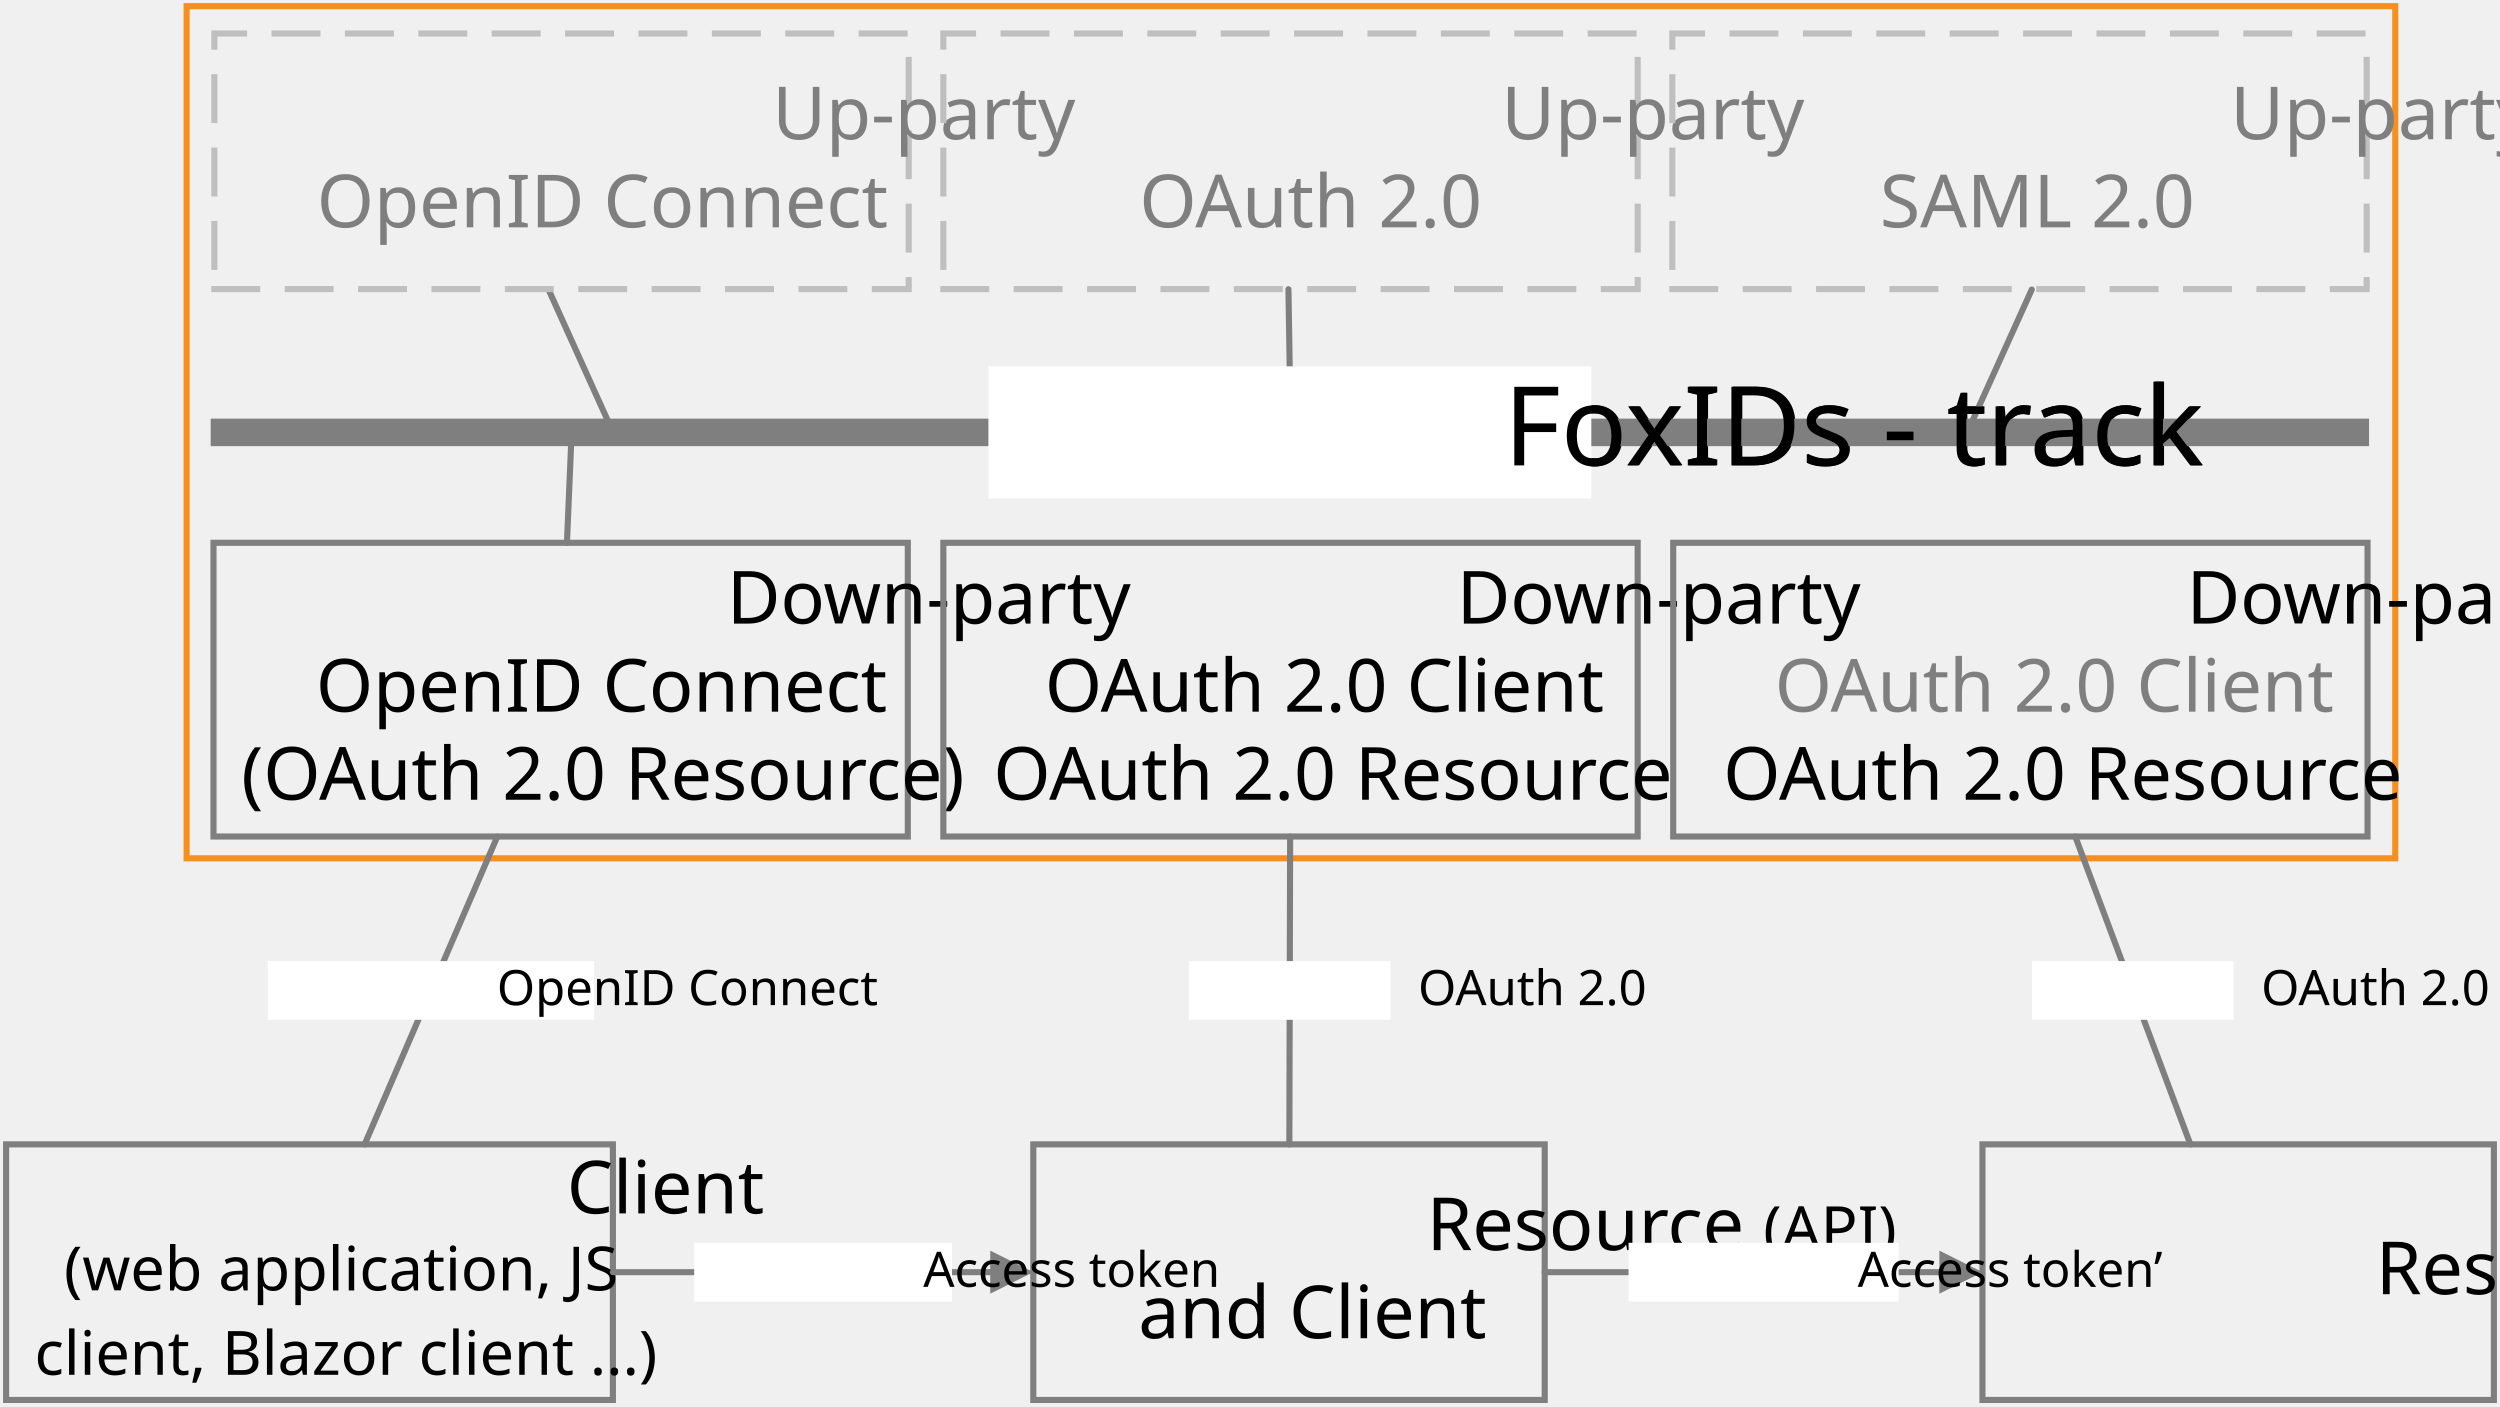
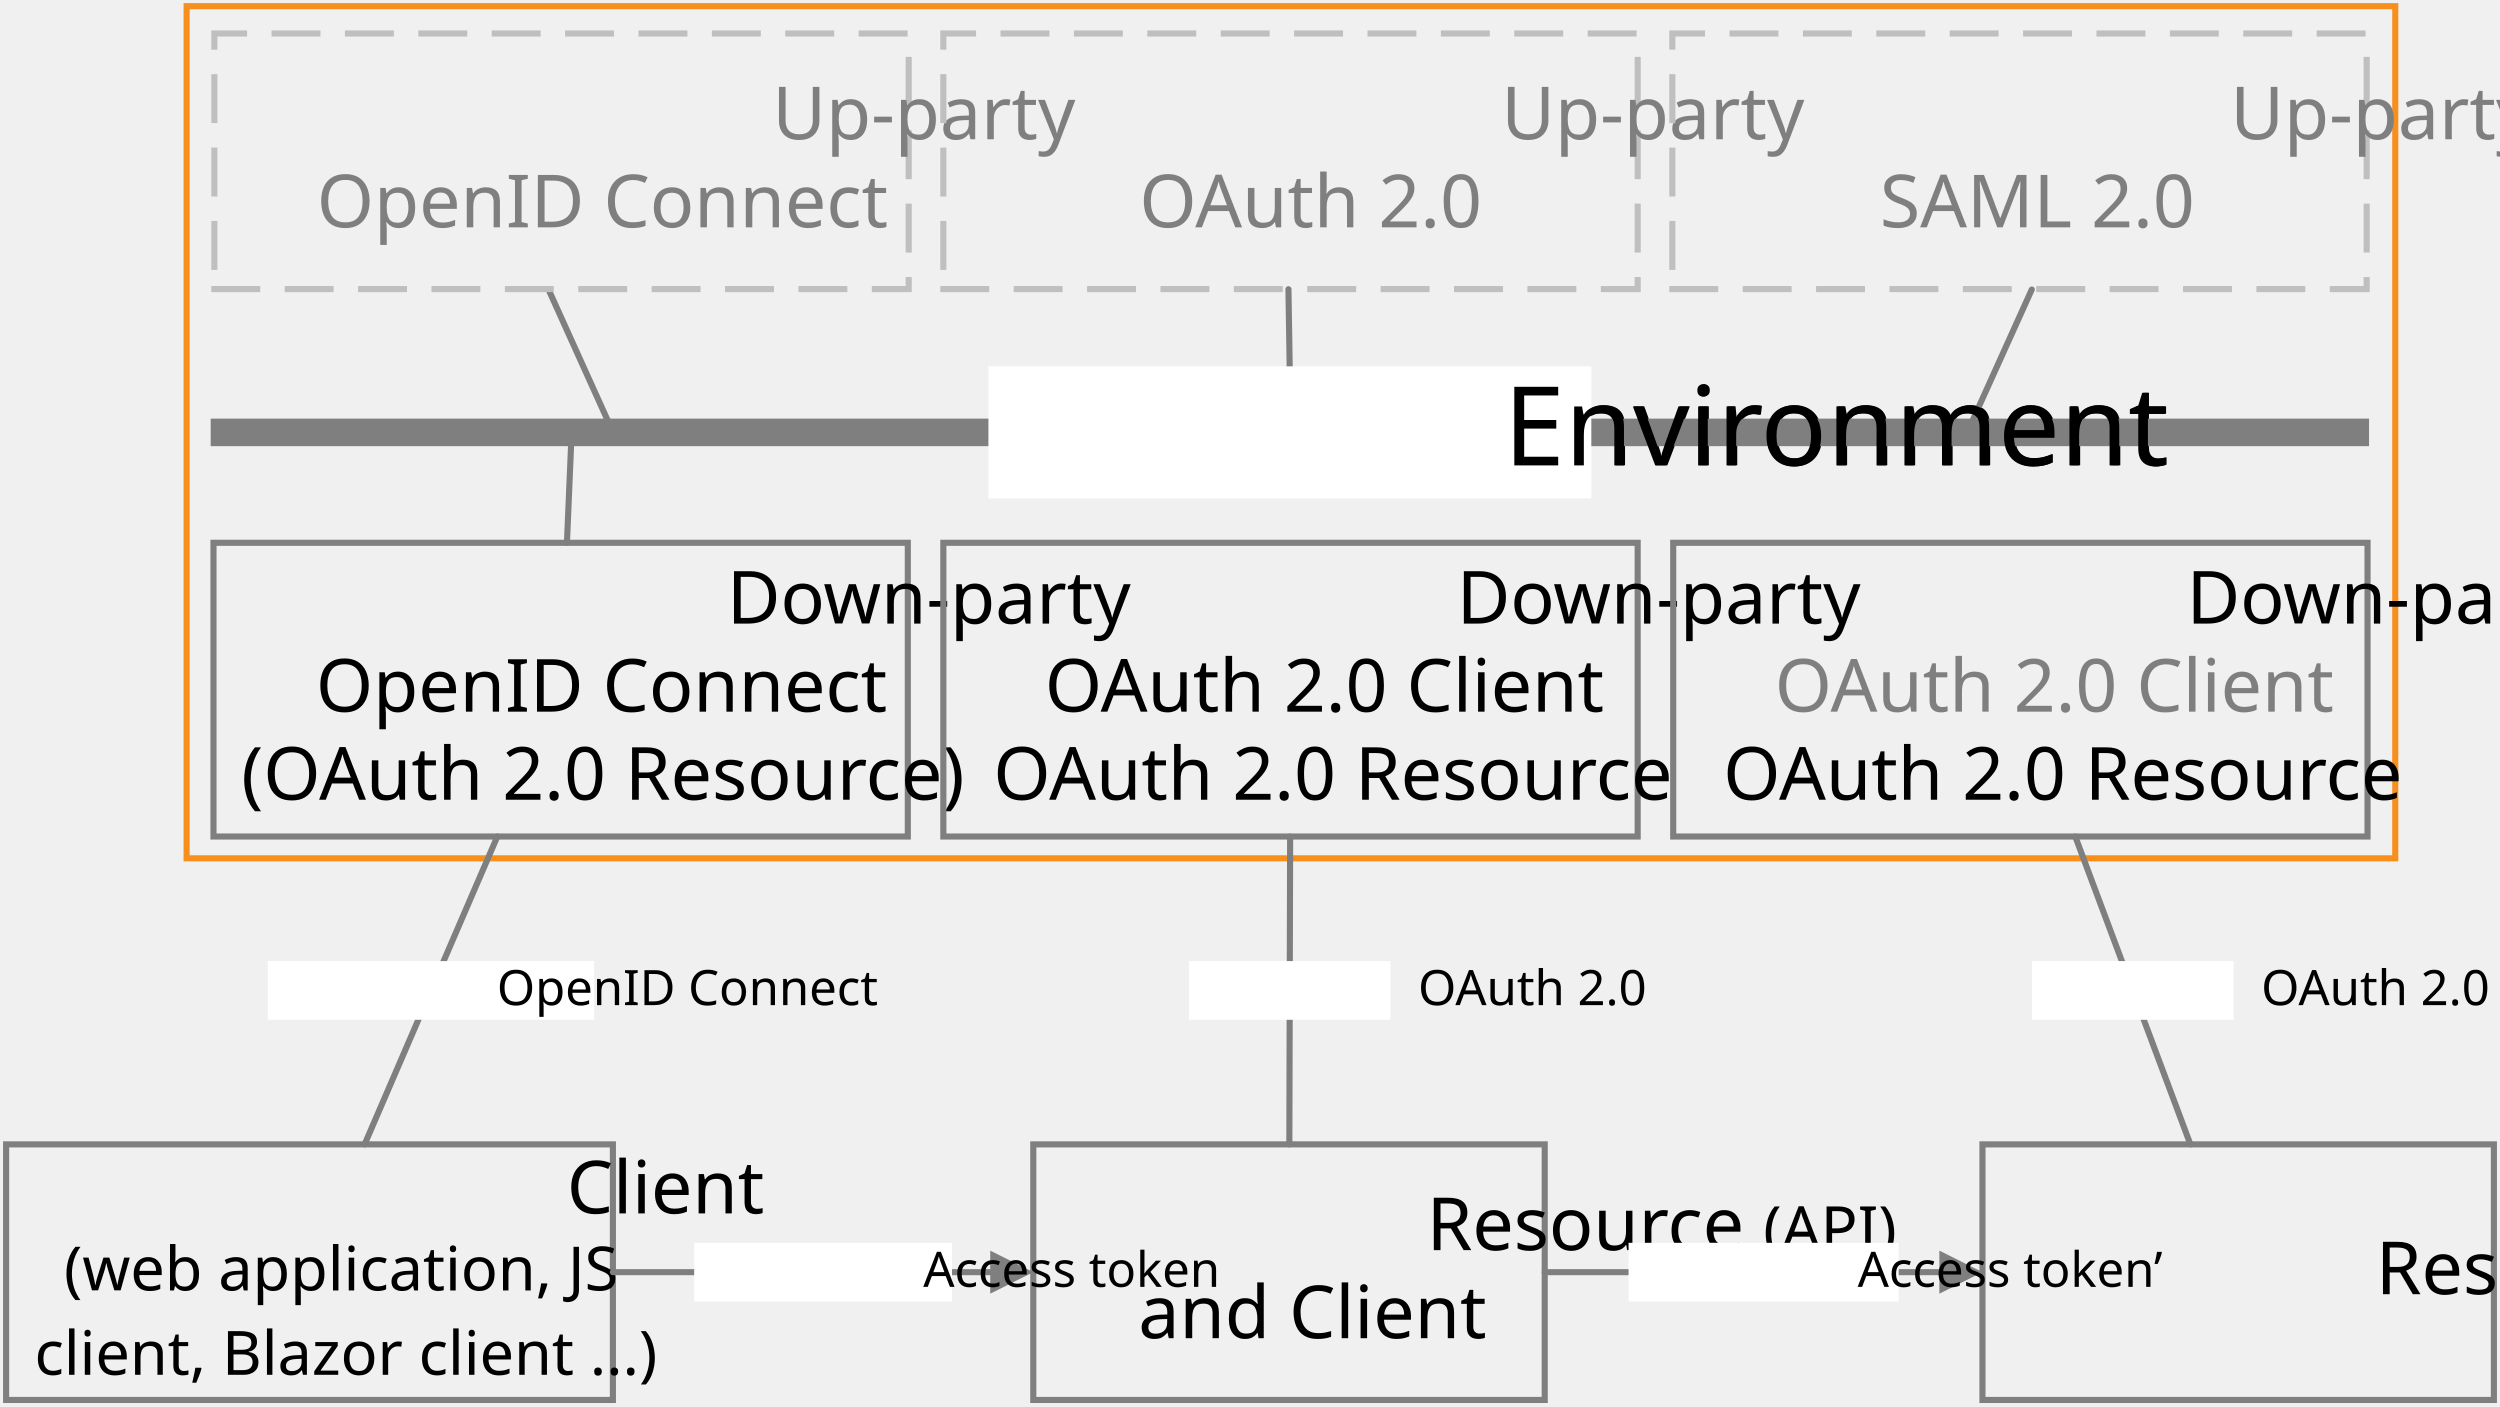
<svg xmlns="http://www.w3.org/2000/svg" xmlns:ns1="http://schemas.microsoft.com/visio/2003/SVGExtensions/" xmlns:xlink="http://www.w3.org/1999/xlink" width="5.677in" height="3.193in" viewBox="0 0 408.772 229.897" xml:space="preserve" color-interpolation-filters="sRGB" class="st17">
  <ns1:documentProperties ns1:langID="1033" ns1:metric="true" ns1:viewMarkup="false" />
  <style type="text/css">
	
		.st1 {fill:none;stroke:#f78f1e;stroke-width:1}
		.st2 {fill:#000000;font-family:Calibri;font-size:1.5em}
		.st3 {fill:none;stroke:#7f7f7f;stroke-width:1}
		.st4 {fill:#000000;font-family:Calibri;font-size:1em}
		.st5 {font-size:1em}
		.st6 {font-size:0.833em}
		.st7 {stroke:#7f7f7f;stroke-linecap:round;stroke-linejoin:round;stroke-width:1}
		.st8 {fill:#ffffff;stroke:none;stroke-linecap:butt;stroke-width:7.2}
		.st9 {fill:#000000;font-family:Calibri;font-size:0.667em}
		.st10 {fill:#7f7f7f;font-size:1em}
		.st11 {marker-end:url(#mrkr4-53);stroke:#7f7f7f;stroke-linecap:round;stroke-linejoin:round;stroke-width:1}
		.st12 {fill:#7f7f7f;fill-opacity:1;stroke:#7f7f7f;stroke-opacity:1;stroke-width:0.284}
		.st13 {fill:#4672c4;stroke:#7f7f7f;stroke-width:0.25}
		.st14 {fill:none;stroke:#bfbfbf;stroke-dasharray:7,5;stroke-width:1}
		.st15 {fill:#7f7f7f;font-family:Calibri;font-size:1em}
		.st16 {stroke:#7f7f7f;stroke-linecap:butt;stroke-width:4.5}
		.st17 {fill:none;fill-rule:evenodd;font-size:12px;overflow:visible;stroke-linecap:square;stroke-miterlimit:3}
	
	</style>
  <defs id="Markers">
    <g id="lend4">
      <path d="M 2 1 L 0 0 L 2 -1 L 2 1 " style="stroke:none" />
    </g>
    <marker id="mrkr4-53" class="st12" ns1:arrowType="4" ns1:arrowSize="2" ns1:setback="7.04" refX="-7.04" orient="auto" markerUnits="strokeWidth" overflow="visible">
      <use xlink:href="#lend4" transform="scale(-3.52,-3.52) " />
    </marker>
  </defs>
  <g ns1:mID="0" ns1:index="1" ns1:groupContext="foregroundPage">
    <ns1:pageProperties ns1:drawingScale="0.0393701" ns1:pageScale="0.0393701" ns1:drawingUnits="24" ns1:shadowOffsetX="8.50394" ns1:shadowOffsetY="-8.50394" />
    <ns1:layer ns1:name="Connector" ns1:index="0" />
    <g id="shape30-1" ns1:mID="30" ns1:groupContext="shape" transform="translate(30.5129,-89.5608)">
      <ns1:userDefs>
        <ns1:ud ns1:nameU="visVersion" ns1:val="VT0(15):26" />
      </ns1:userDefs>
      <ns1:textBlock ns1:margins="rect(4,4,4,4)" ns1:tabSpace="42.5197" />
      <ns1:textRect cx="180.567" cy="160.229" width="361.14" height="139.336" />
      <rect x="0" y="90.561" width="361.134" height="139.336" class="st1" />
      <text x="131.28" y="165.63" class="st2" ns1:langID="1033">
        <ns1:paragraph ns1:horizAlign="1" />
-         <ns1:tabList />FoxIDs - track</text>
+         <ns1:tabList />Environment</text>
    </g>
    <g id="shape32-4" ns1:mID="32" ns1:groupContext="shape" transform="translate(34.9066,-93.126)">
      <ns1:userDefs>
        <ns1:ud ns1:nameU="visVersion" ns1:val="VT0(15):26" />
      </ns1:userDefs>
      <ns1:textBlock ns1:margins="rect(4,4,4,4)" ns1:tabSpace="42.5197" />
      <ns1:textRect cx="56.764" cy="205.884" width="113.53" height="48.025" />
      <rect x="0" y="181.871" width="113.528" height="48.025" class="st3" />
      <text x="27.79" y="195.08" class="st4" ns1:langID="1033">
        <ns1:paragraph ns1:horizAlign="1" />
        <ns1:tabList />Down-party <ns1:newlineChar />
        <tspan x="16.74" dy="1.2em" class="st5">OpenID Connect<ns1:newlineChar />
        </tspan>
        <tspan x="4.54" dy="1.2em" class="st5">(OAuth 2.0 Resource)</tspan>
      </text>
    </g>
    <g id="shape33-9" ns1:mID="33" ns1:groupContext="shape" transform="translate(154.245,-93.126)">
      <ns1:userDefs>
        <ns1:ud ns1:nameU="visVersion" ns1:val="VT0(15):26" />
      </ns1:userDefs>
      <ns1:textBlock ns1:margins="rect(4,4,4,4)" ns1:tabSpace="42.5197" />
      <ns1:textRect cx="56.764" cy="205.884" width="113.53" height="48.025" />
      <rect x="0" y="181.871" width="113.528" height="48.025" class="st3" />
      <text x="27.79" y="195.08" class="st4" ns1:langID="1033">
        <ns1:paragraph ns1:horizAlign="1" />
        <ns1:tabList />Down-party <ns1:newlineChar />
        <tspan x="16.59" dy="1.2em" class="st5">OAuth 2.0 Client<ns1:newlineChar />
        </tspan>
        <tspan x="8.17" dy="1.2em" class="st5">OAuth 2.0 Resource</tspan>
      </text>
    </g>
    <g id="shape34-14" ns1:mID="34" ns1:groupContext="shape" transform="translate(1,-1)">
      <ns1:userDefs>
        <ns1:ud ns1:nameU="visVersion" ns1:val="VT0(15):26" />
      </ns1:userDefs>
      <ns1:textBlock ns1:margins="rect(4,4,4,4)" ns1:tabSpace="42.5197" />
      <ns1:textRect cx="49.606" cy="209.002" width="99.22" height="41.789" />
      <rect x="0" y="188.107" width="99.213" height="41.789" class="st3" />
      <text x="35.51" y="199.4" class="st4" ns1:langID="1033">
        <ns1:paragraph ns1:horizAlign="1" />
        <ns1:tabList />Client <ns1:newlineChar />
        <tspan x="9.46" dy="1.26em" class="st6">(web application, JS </tspan>
        <tspan x="4.65" dy="1.38em" class="st6">client, Blazor client ...)</tspan>
      </text>
    </g>
    <g id="shape35-19" ns1:mID="35" ns1:groupContext="shape" ns1:layerMember="0" transform="translate(81.3174,-93.126)">
      <ns1:textBlock ns1:margins="rect(4,4,4,4)" ns1:tabSpace="42.5197" />
      <ns1:textRect cx="-10.851" cy="255.065" width="63.18" height="17.604" />
      <path d="M0 229.9 L-21.7 280.23" class="st7" />
      <rect ns1:rectContext="textBkgnd" x="-37.532" y="250.265" width="53.363" height="9.6" class="st8" />
      <text x="-37.53" y="257.47" class="st9" ns1:langID="1033">
        <ns1:paragraph ns1:horizAlign="1" />
        <ns1:tabList />OpenID Connect</text>
    </g>
    <g id="shape36-24" ns1:mID="36" ns1:groupContext="shape" ns1:layerMember="0" transform="translate(217.969,-93.126)">
      <ns1:textBlock ns1:margins="rect(4,4,4,4)" ns1:tabSpace="42.5197" />
      <ns1:textRect cx="-7.087" cy="255.065" width="42.77" height="17.604" />
      <path d="M-7.02 229.9 L-7.15 280.23" class="st7" />
      <rect ns1:rectContext="textBkgnd" x="-23.561" y="250.265" width="32.949" height="9.6" class="st8" />
      <text x="-23.56" y="257.47" class="st9" ns1:langID="1033">
        <ns1:paragraph ns1:horizAlign="1" />
        <ns1:tabList />OAuth 2.0</text>
    </g>
    <g id="shape37-29" ns1:mID="37" ns1:groupContext="shape" transform="translate(168.953,-1)">
      <ns1:userDefs>
        <ns1:ud ns1:nameU="visVersion" ns1:val="VT0(15):26" />
      </ns1:userDefs>
      <ns1:textBlock ns1:margins="rect(4,4,4,4)" ns1:tabSpace="42.5197" />
      <ns1:textRect cx="41.811" cy="209.002" width="83.63" height="41.789" />
      <rect x="0" y="188.107" width="83.622" height="41.789" class="st3" />
      <text x="8.17" y="205.4" class="st4" ns1:langID="1033">
        <ns1:paragraph ns1:horizAlign="1" />
        <ns1:tabList />Resource <tspan class="st6">(API)<ns1:newlineChar />
        </tspan>
        <tspan x="17.17" dy="1.2em" class="st5" ns1:langID="2057">and Client</tspan>
      </text>
    </g>
    <g id="shape40-34" ns1:mID="40" ns1:groupContext="shape" transform="translate(273.584,-93.126)">
      <ns1:userDefs>
        <ns1:ud ns1:nameU="visVersion" ns1:val="VT0(15):26" />
      </ns1:userDefs>
      <ns1:textBlock ns1:margins="rect(4,4,4,4)" ns1:tabSpace="42.5197" />
      <ns1:textRect cx="56.764" cy="205.884" width="113.53" height="48.025" />
      <rect x="0" y="181.871" width="113.528" height="48.025" class="st3" />
      <text x="27.79" y="195.08" class="st4" ns1:langID="1033">
        <ns1:paragraph ns1:horizAlign="1" />
        <ns1:tabList />Down-party <ns1:newlineChar />
        <tspan x="16.59" dy="1.2em" class="st10">OAuth 2.0 Client<ns1:newlineChar />
        </tspan>
        <tspan x="8.17" dy="1.2em" class="st5">OAuth 2.0 Resource</tspan>
      </text>
    </g>
    <g id="shape41-39" ns1:mID="41" ns1:groupContext="shape" ns1:layerMember="0" transform="translate(339.326,-93.126)">
      <ns1:textBlock ns1:margins="rect(4,4,4,4)" ns1:tabSpace="42.5197" />
      <ns1:textRect cx="9.411" cy="255.065" width="42.77" height="17.604" />
      <path d="M0 229.9 L18.82 280.23" class="st7" />
      <rect ns1:rectContext="textBkgnd" x="-7.064" y="250.265" width="32.949" height="9.6" class="st8" />
      <text x="-7.06" y="257.47" class="st9" ns1:langID="1033">
        <ns1:paragraph ns1:horizAlign="1" />
        <ns1:tabList />OAuth 2.0</text>
    </g>
    <g id="shape42-44" ns1:mID="42" ns1:groupContext="shape" transform="translate(324.15,-1)">
      <ns1:userDefs>
        <ns1:ud ns1:nameU="visVersion" ns1:val="VT0(15):26" />
      </ns1:userDefs>
      <ns1:textBlock ns1:margins="rect(4,4,4,4)" ns1:tabSpace="42.5197" />
      <ns1:textRect cx="41.811" cy="209.002" width="83.63" height="41.789" />
      <rect x="0" y="188.107" width="83.622" height="41.789" class="st3" />
      <text x="8.17" y="212.6" class="st4" ns1:langID="1033">
        <ns1:paragraph ns1:horizAlign="1" />
        <ns1:tabList />Resource <tspan class="st6">(API)</tspan>
      </text>
    </g>
    <g id="shape43-48" ns1:mID="43" ns1:groupContext="shape" ns1:layerMember="0" transform="translate(100.213,-14.8079)">
      <ns1:textBlock ns1:margins="rect(4,4,4,4)" ns1:tabSpace="42.5197" />
      <ns1:textRect cx="34.37" cy="222.81" width="51.98" height="17.604" />
      <path d="M0 222.81 L61.7 222.81" class="st11" />
      <rect ns1:rectContext="textBkgnd" x="13.29" y="218.01" width="42.16" height="9.6" class="st8" />
      <text x="13.29" y="225.21" class="st9" ns1:langID="2057">
        <ns1:paragraph ns1:horizAlign="1" />
        <ns1:tabList />Access token</text>
    </g>
    <g id="shape44-56" ns1:mID="44" ns1:groupContext="shape" ns1:layerMember="0" transform="translate(252.575,-14.8079)">
      <ns1:textBlock ns1:margins="rect(4,4,4,4)" ns1:tabSpace="42.5197" />
      <ns1:textRect cx="35.787" cy="222.81" width="53.97" height="17.604" />
      <path d="M0 222.81 L64.53 222.81" class="st11" />
      <rect ns1:rectContext="textBkgnd" x="13.71" y="218.01" width="44.156" height="9.6" class="st8" />
      <text x="13.71" y="225.21" class="st9" ns1:langID="2057">
        <ns1:paragraph ns1:horizAlign="1" />
        <ns1:tabList />Access token’</text>
    </g>
    <g id="shape53-63" ns1:mID="53" ns1:groupContext="shape" transform="translate(342.646,-157.801) scale(-1,1)">
      <ns1:userDefs>
        <ns1:ud ns1:nameU="visVersion" ns1:val="VT0(15):26" />
      </ns1:userDefs>
      <rect x="0" y="227.345" width="42.094" height="2.551" class="st13" />
    </g>
    <g id="shape54-65" ns1:mID="54" ns1:groupContext="shape" ns1:layerMember="0" transform="translate(203.773,-182.615)">
      <path d="M6.9 229.9 L7.27 253.31" class="st7" />
    </g>
    <g id="shape55-68" ns1:mID="55" ns1:groupContext="shape" transform="translate(79.2362,-157.852)">
      <ns1:userDefs>
        <ns1:ud ns1:nameU="visVersion" ns1:val="VT0(15):26" />
      </ns1:userDefs>
      <rect x="0" y="227.345" width="42.094" height="2.551" class="st13" />
    </g>
    <g id="shape57-70" ns1:mID="57" ns1:groupContext="shape" ns1:layerMember="0" transform="translate(100.139,-157.852)">
      <path d="M-6.73 229.9 L-7.44 246.6" class="st7" />
    </g>
    <g id="shape58-73" ns1:mID="58" ns1:groupContext="shape" ns1:layerMember="0" transform="translate(87.889,-182.615)">
      <path d="M1.78 229.9 L12.39 253.38" class="st7" />
    </g>
    <g id="shape60-76" ns1:mID="60" ns1:groupContext="shape" ns1:layerMember="0" transform="translate(333.993,-182.564)">
      <path d="M-1.78 229.9 L-12.39 253.38" class="st7" />
    </g>
    <g id="shape31-79" ns1:mID="31" ns1:groupContext="shape" transform="translate(35.0483,-182.639)">
      <ns1:userDefs>
        <ns1:ud ns1:nameU="visVersion" ns1:val="VT0(15):26" />
      </ns1:userDefs>
      <ns1:textBlock ns1:margins="rect(4,4,4,4)" ns1:tabSpace="42.5197" />
      <ns1:textRect cx="56.764" cy="209.002" width="113.53" height="41.789" />
      <path d="M0 229.9 L113.53 229.9 L113.53 188.11 L0 188.11 L0 229.9 Z" class="st14" />
      <text x="35.08" y="205.4" class="st15" ns1:langID="1033">
        <ns1:paragraph ns1:horizAlign="1" />
        <ns1:tabList />Up-party <ns1:newlineChar />
        <tspan x="16.74" dy="1.2em" class="st5">OpenID Connect</tspan>
      </text>
    </g>
    <g id="shape38-83" ns1:mID="38" ns1:groupContext="shape" transform="translate(154.245,-182.639)">
      <ns1:userDefs>
        <ns1:ud ns1:nameU="visVersion" ns1:val="VT0(15):26" />
      </ns1:userDefs>
      <ns1:textBlock ns1:margins="rect(4,4,4,4)" ns1:tabSpace="42.5197" />
      <ns1:textRect cx="56.764" cy="209.002" width="113.53" height="41.789" />
      <path d="M0 229.9 L113.53 229.9 L113.53 188.11 L0 188.11 L0 229.9 Z" class="st14" />
      <text x="35.08" y="205.4" class="st15" ns1:langID="1033">
        <ns1:paragraph ns1:horizAlign="1" />
        <ns1:tabList />Up-party <ns1:newlineChar />
        <tspan x="32.05" dy="1.2em" class="st5" ns1:langID="2057">OAuth 2.0</tspan>
      </text>
    </g>
    <g id="shape39-87" ns1:mID="39" ns1:groupContext="shape" transform="translate(273.442,-182.639)">
      <ns1:userDefs>
        <ns1:ud ns1:nameU="visVersion" ns1:val="VT0(15):26" />
      </ns1:userDefs>
      <ns1:textBlock ns1:margins="rect(4,4,4,4)" ns1:tabSpace="42.5197" />
      <ns1:textRect cx="56.764" cy="209.002" width="113.53" height="41.789" />
      <path d="M0 229.9 L113.53 229.9 L113.53 188.11 L0 188.11 L0 229.9 Z" class="st14" />
      <text x="35.08" y="205.4" class="st15" ns1:langID="1033">
        <ns1:paragraph ns1:horizAlign="1" />
        <ns1:tabList />Up-party <ns1:newlineChar />
        <tspan x="33.93" dy="1.2em" class="st5">SAML 2.0</tspan>
      </text>
    </g>
    <g id="shape56-91" ns1:mID="56" ns1:groupContext="shape" ns1:layerMember="0" transform="translate(34.4488,-152.118)">
      <ns1:textBlock ns1:margins="rect(4,4,4,4)" ns1:tabSpace="42.5197" />
      <ns1:textRect cx="176.457" cy="222.81" width="108.4" height="29.604" />
      <path d="M0 222.81 L352.91 222.81" class="st16" />
      <rect ns1:rectContext="textBkgnd" x="127.168" y="212.01" width="98.578" height="21.6" class="st8" />
      <text x="127.17" y="228.21" class="st2" ns1:langID="1033">
        <ns1:paragraph ns1:horizAlign="1" />
-         <ns1:tabList />FoxIDs - track</text>
+         <ns1:tabList />Environment</text>
    </g>
  </g>
</svg>
